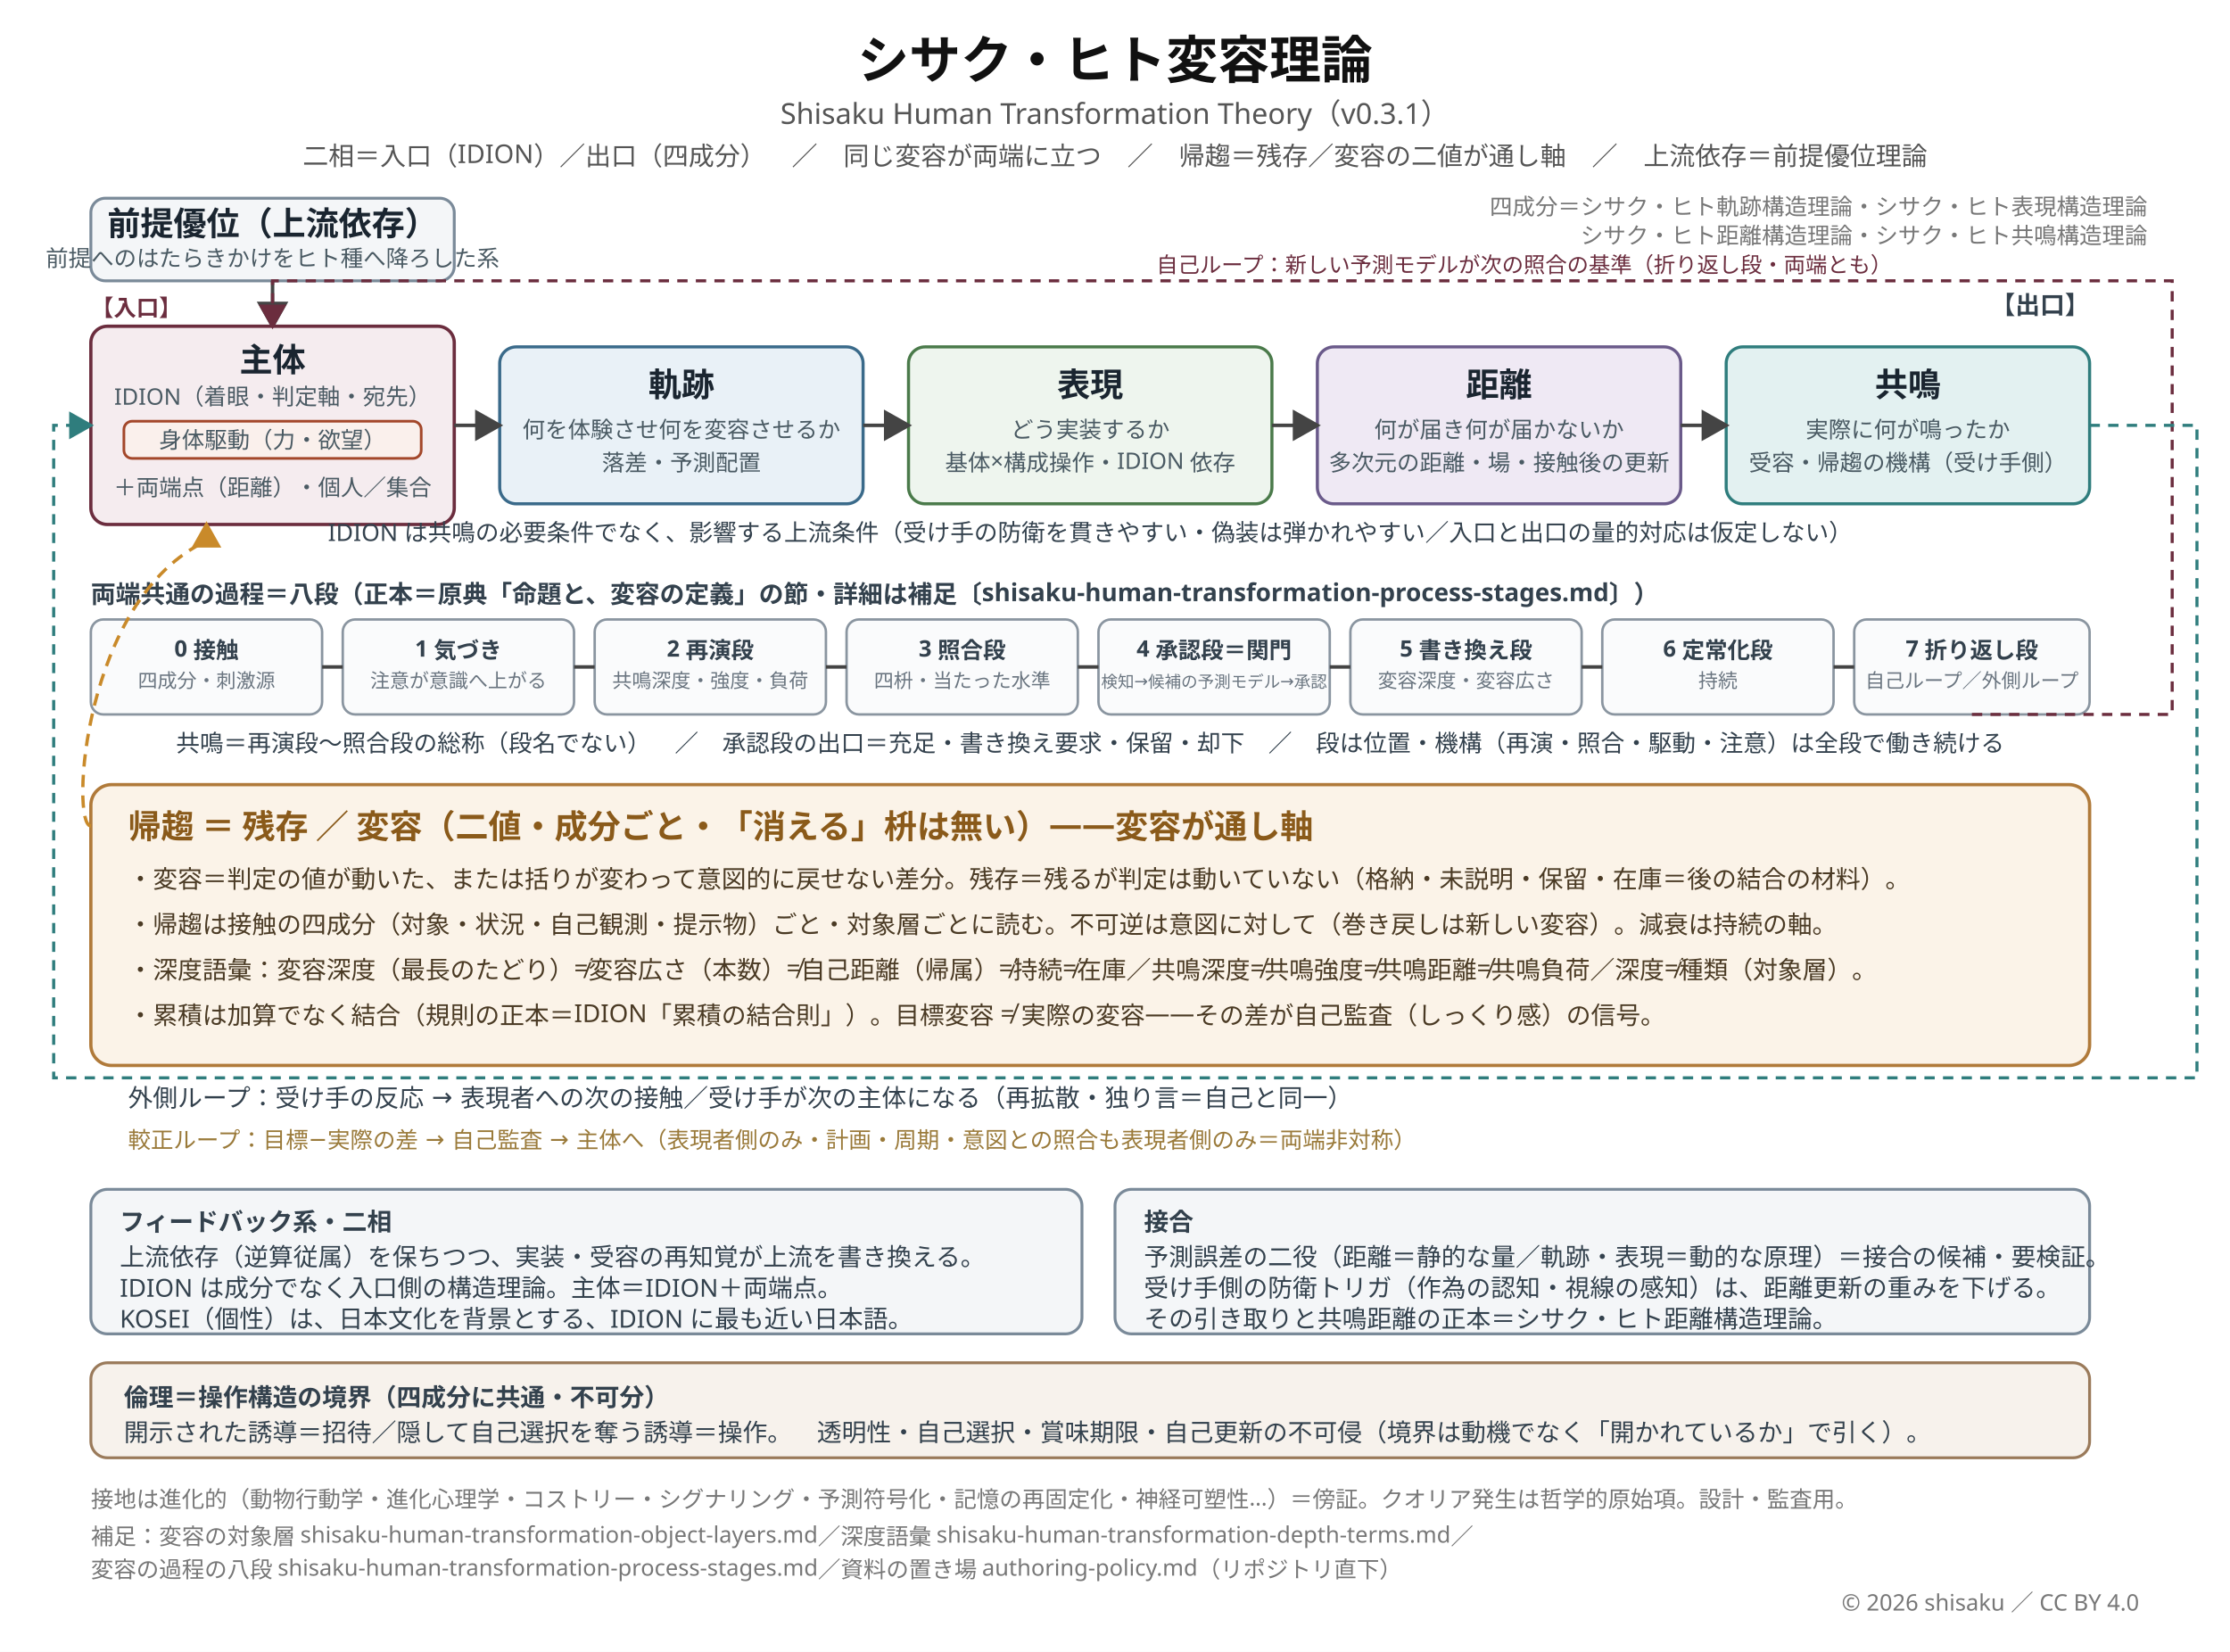
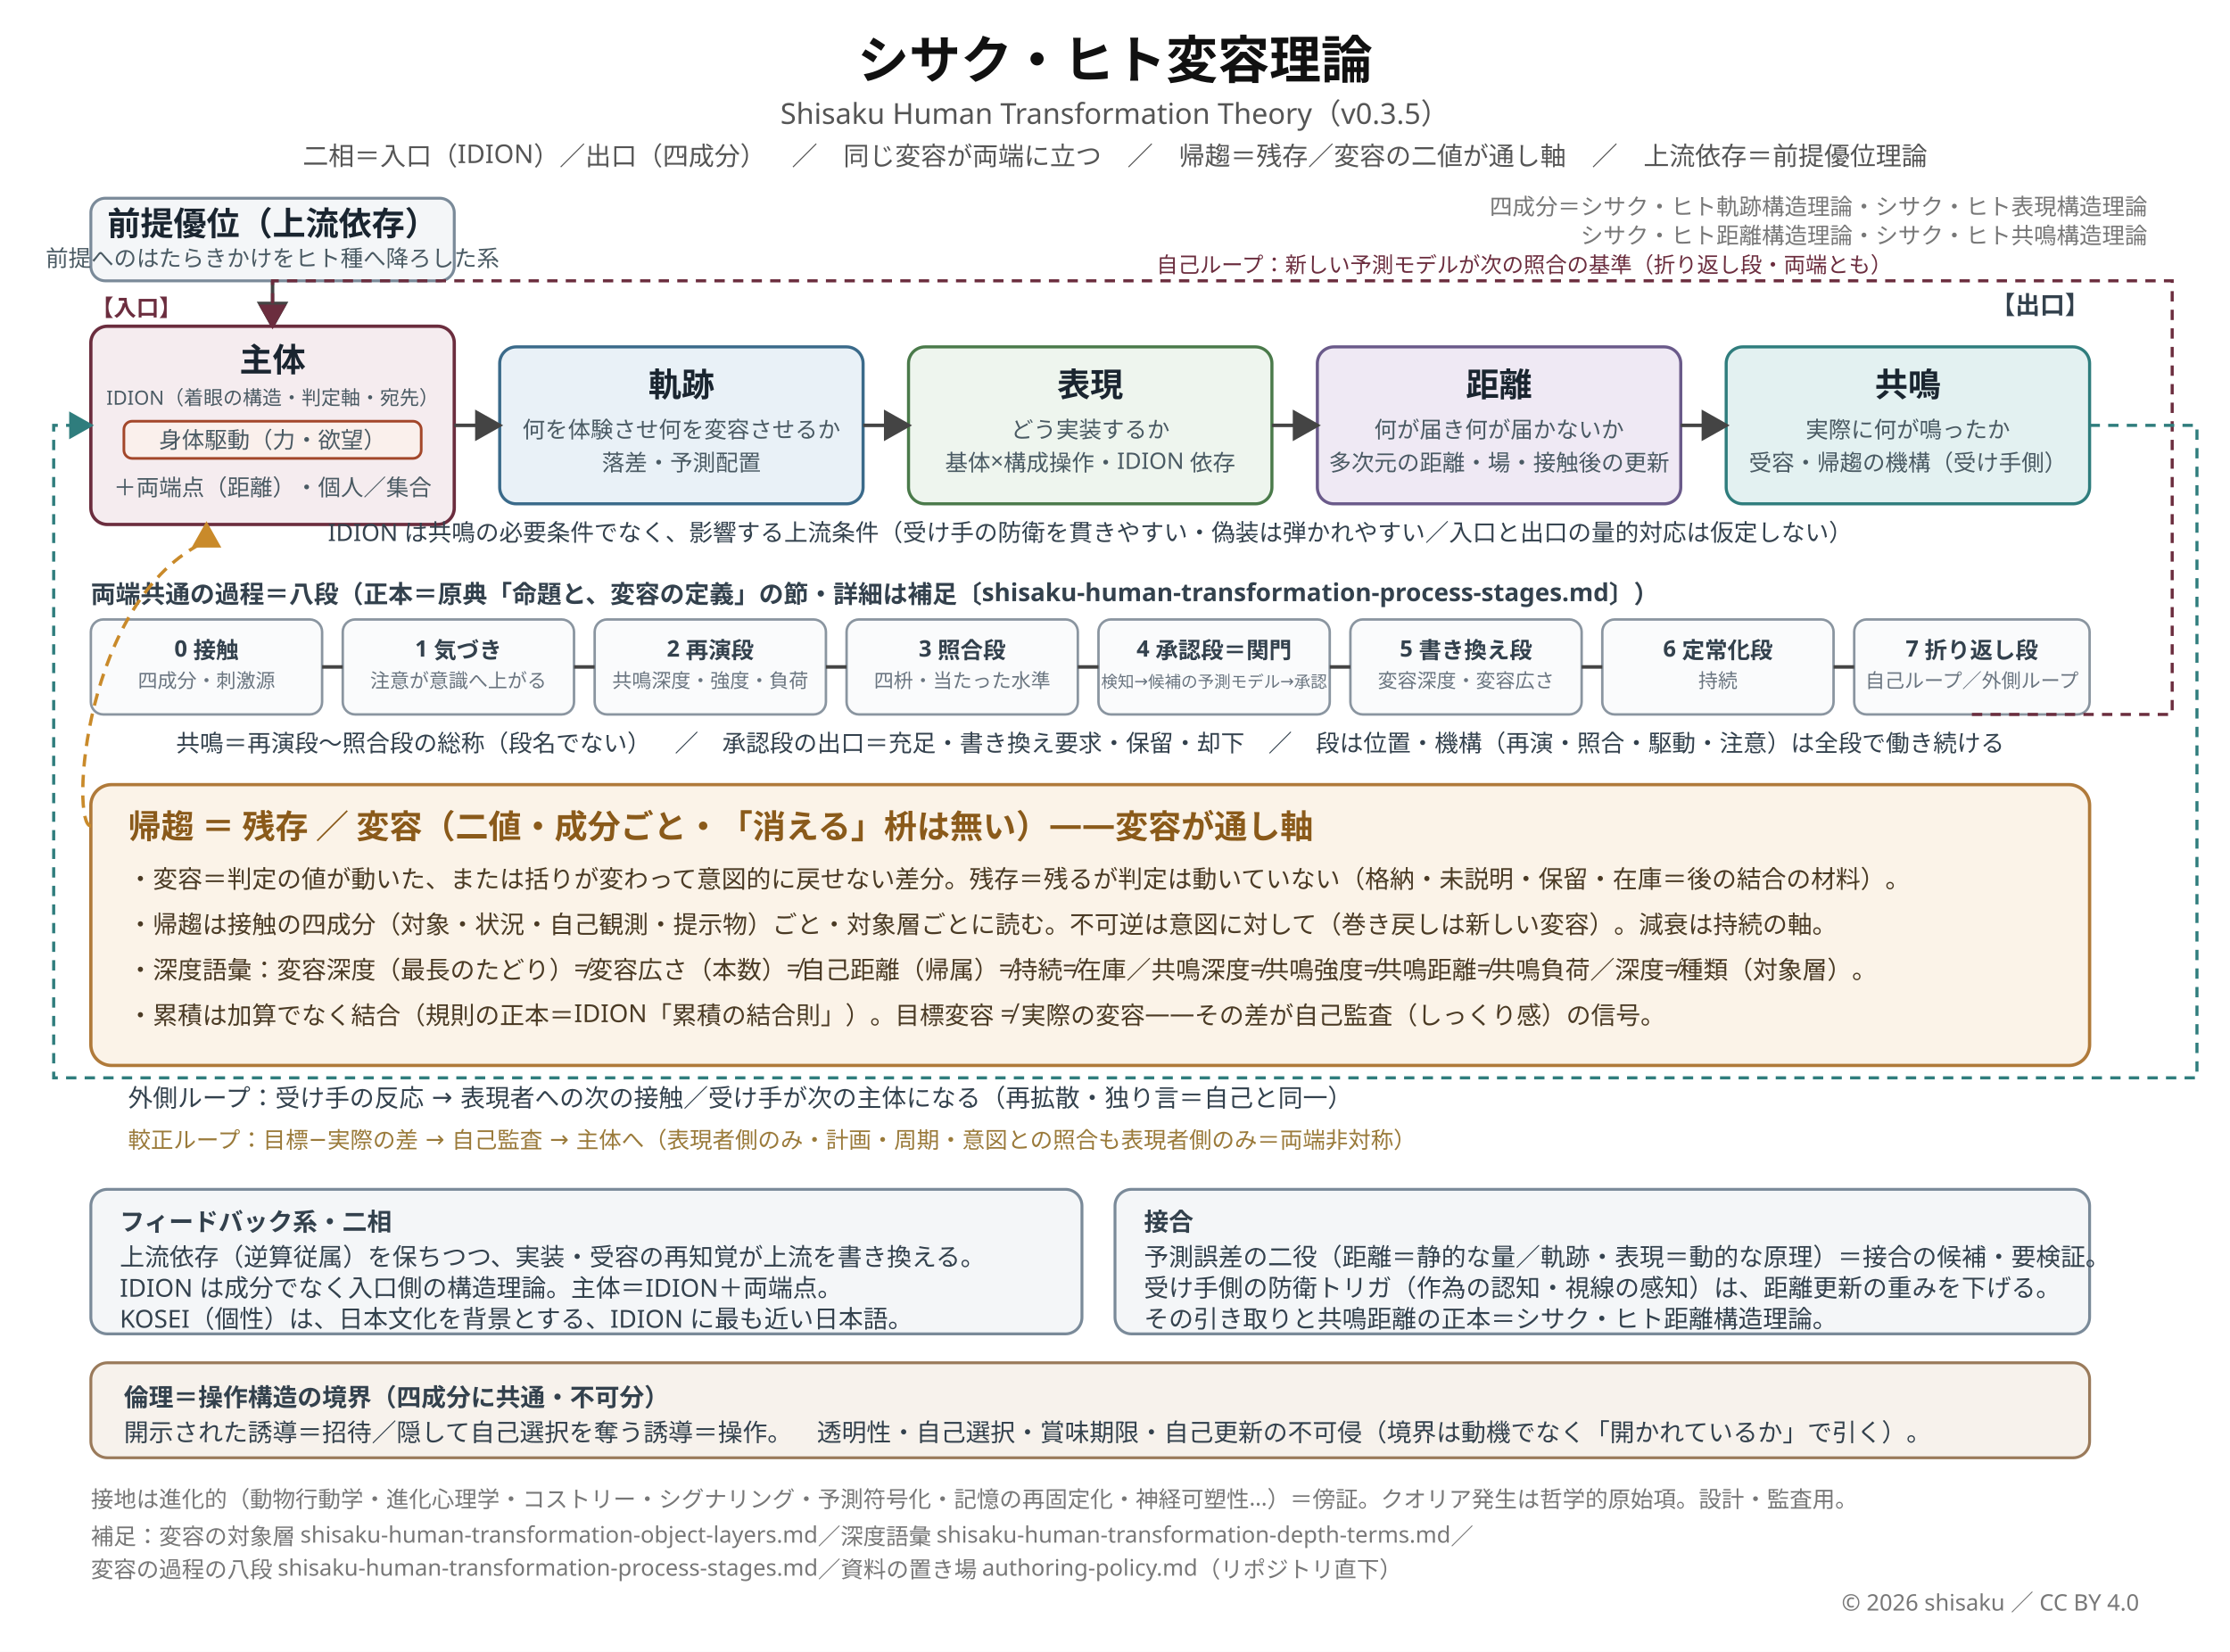
<svg xmlns="http://www.w3.org/2000/svg" viewBox="0 0 1080 800" font-family="'Hiragino Sans','Noto Sans JP','Yu Gothic',sans-serif">
  <defs>
    <marker id="arrow" markerWidth="9" markerHeight="9" refX="7" refY="4.5" orient="auto">
      <path d="M0,0 L8,4.5 L0,9 Z" fill="#444" />
    </marker>
    <marker id="arrowAmber" markerWidth="9" markerHeight="9" refX="7" refY="4.5" orient="auto">
      <path d="M0,0 L8,4.5 L0,9 Z" fill="#c98a2a" />
    </marker>
    <marker id="arrowDash" markerWidth="9" markerHeight="9" refX="7" refY="4.5" orient="auto">
      <path d="M0,0 L8,4.5 L0,9 Z" fill="#8a95a0" />
    </marker>
    <marker id="arrowIdion" markerWidth="9" markerHeight="9" refX="7" refY="4.5" orient="auto">
      <path d="M0,0 L8,4.5 L0,9 Z" fill="#6b2d3e" />
    </marker>
    <marker id="arrowKyo" markerWidth="9" markerHeight="9" refX="7" refY="4.5" orient="auto">
      <path d="M0,0 L8,4.5 L0,9 Z" fill="#2f7d7d" />
    </marker>
    <style>
      .bg{fill:#ffffff}
      .title{fill:#111;font-weight:700}
      .sub{fill:#555}
      .foot{fill:#777;font-size:11px}
      .footR{fill:#777;font-size:11px;text-anchor:end}
      .c-traj{stroke:#3a6a8a;fill:#e9f1f7;stroke-width:1.5}
      .c-expr{stroke:#4a7a4a;fill:#eef5ee;stroke-width:1.5}
      .c-dist{stroke:#6a5a8a;fill:#efe9f4;stroke-width:1.5}
      .c-kyo{stroke:#2f7d7d;fill:#e3f1f1;stroke-width:1.5}
      .c-trans{stroke:#b07a3a;fill:#fbf3e8;stroke-width:1.6}
      .c-idion{stroke:#6b2d3e;fill:#f5ecef;stroke-width:1.6}
      .c-drive{stroke:#a3472a;fill:#faf0ec;stroke-width:1.3}
      .c-prem{stroke:#7a8a99;fill:#f4f6f8;stroke-width:1.4}
      .c-eth{stroke:#9a7a5a;fill:#f7f2ec;stroke-width:1.4}
      .c-stage{stroke:#8a95a0;fill:#fafbfc;stroke-width:1.2}
      .nlbl{fill:#1a2530;font-size:16px;text-anchor:middle;font-weight:700}
      .nsub{fill:#4a5a63;font-size:11px;text-anchor:middle}
      .ann{fill:#33414d;font-size:12px}
      .annC{fill:#33414d;font-size:11.5px;text-anchor:middle}
      .stg{fill:#33414d;font-size:11px;text-anchor:middle;font-weight:700}
      .stgs{fill:#6a7580;font-size:9.5px;text-anchor:middle}
      .transh{fill:#8a5a1a;font-size:16px;font-weight:700}
      .transb{fill:#4a3a24;font-size:12px}
      .amber{fill:#9a7a3a}
      .idn{fill:#6b2d3e}
      .flow{stroke:#444;stroke-width:1.7;fill:none}
      .fb{stroke:#c98a2a;stroke-width:1.6;fill:none;stroke-dasharray:6 4}
      .loopI{stroke:#6b2d3e;stroke-width:1.5;fill:none;stroke-dasharray:5 4}
      .loopK{stroke:#2f7d7d;stroke-width:1.5;fill:none;stroke-dasharray:5 4}
      .dash{stroke:#8a95a0;stroke-width:1.3;fill:none;stroke-dasharray:5 4}
    </style>
  </defs>
  <rect class="bg" x="0" y="0" width="1080" height="800" />
  <text class="title" x="540" y="38" font-size="25" text-anchor="middle">シサク・ヒト変容理論</text>
-   <text class="sub" x="540" y="60" font-size="14" text-anchor="middle">Shisaku Human Transformation Theory（v0.3.1）</text>
+   <text class="sub" x="540" y="60" font-size="14" text-anchor="middle">Shisaku Human Transformation Theory（v0.3.5）</text>
  <text class="sub" x="540" y="80" font-size="12.5" text-anchor="middle">二相＝入口（IDION）／出口（四成分）　／　同じ変容が両端に立つ　／　帰趨＝残存／変容の二値が通し軸　／　上流依存＝前提優位理論</text>
  <text class="footR" x="1040" y="104">四成分＝シサク・ヒト軌跡構造理論・シサク・ヒト表現構造理論</text>
  <text class="footR" x="1040" y="118">シサク・ヒト距離構造理論・シサク・ヒト共鳴構造理論</text>
  <rect class="c-prem" x="44" y="96" width="176" height="40" rx="7" />
  <text class="nlbl" x="132" y="114" font-size="13">前提優位（上流依存）</text>
  <text class="nsub" x="132" y="129" font-size="8.5">前提へのはたらきかけをヒト種へ降ろした系</text>
  <path class="flow" d="M132,136 L132,158" marker-end="url(#arrow)" />
  <text class="idn" x="44" y="153" font-size="11" font-weight="700">【入口】</text>
  <text class="ann" x="1012" y="152" font-size="11" font-weight="700" fill="#2f7d7d" text-anchor="end">【出口】</text>
  <rect class="c-idion" x="44" y="158" width="176" height="96" rx="8" />
  <text class="nlbl" x="132" y="180" fill="#6b2d3e">主体</text>
-   <text class="nsub" x="132" y="196" fill="#6b2d3e">IDION（着眼・判定軸・宛先）</text>
+   <text class="nsub" x="132" y="196" fill="#6b2d3e" style="font-size:9.5px">IDION（着眼の構造・判定軸・宛先）</text>
  <rect class="c-drive" x="60" y="204" width="144" height="18" rx="4" />
  <text class="nsub" x="132" y="217" fill="#a3472a" font-size="10">身体駆動（力・欲望）</text>
  <text class="nsub" x="132" y="240" fill="#5b6b7a" font-size="10">＋両端点（距離）・個人／集合</text>
  <rect class="c-traj" x="242" y="168" width="176" height="76" rx="8" />
  <text class="nlbl" x="330" y="192">軌跡</text>
  <text class="nsub" x="330" y="212">何を体験させ何を変容させるか</text>
  <text class="nsub" x="330" y="228" fill="#3a6a8a">落差・予測配置</text>
  <rect class="c-expr" x="440" y="168" width="176" height="76" rx="8" />
  <text class="nlbl" x="528" y="192">表現</text>
  <text class="nsub" x="528" y="212">どう実装するか</text>
  <text class="nsub" x="528" y="228" fill="#4a7a4a">基体×構成操作・IDION 依存</text>
  <rect class="c-dist" x="638" y="168" width="176" height="76" rx="8" />
  <text class="nlbl" x="726" y="192">距離</text>
  <text class="nsub" x="726" y="212">何が届き何が届かないか</text>
  <text class="nsub" x="726" y="228" fill="#6a5a8a">多次元の距離・場・接触後の更新</text>
  <rect class="c-kyo" x="836" y="168" width="176" height="76" rx="8" />
  <text class="nlbl" x="924" y="192">共鳴</text>
  <text class="nsub" x="924" y="212">実際に何が鳴ったか</text>
  <text class="nsub" x="924" y="228" fill="#2f7d7d">受容・帰趨の機構（受け手側）</text>
  <path class="flow" d="M220,206 L242,206" marker-end="url(#arrow)" />
  <path class="flow" d="M418,206 L440,206" marker-end="url(#arrow)" />
  <path class="flow" d="M616,206 L638,206" marker-end="url(#arrow)" />
  <path class="flow" d="M814,206 L836,206" marker-end="url(#arrow)" />
  <text class="annC" x="528" y="262" font-size="10.5" fill="#6b2d3e">IDION は共鳴の必要条件でなく、影響する上流条件（受け手の防衛を貫きやすい・偽装は弾かれやすい／入口と出口の量的対応は仮定しない）</text>
  <text class="ann" x="44" y="292" font-weight="700" fill="#3a4a55">両端共通の過程＝八段（正本＝原典「命題と、変容の定義」の節・詳細は補足〔shisaku-human-transformation-process-stages.md〕）</text>
  <g>
    <rect class="c-stage" x="44" y="300" width="112" height="46" rx="6" />
    <text class="stg" x="100" y="318">0 接触</text>
    <text class="stgs" x="100" y="333">四成分・刺激源</text>
    <rect class="c-stage" x="166" y="300" width="112" height="46" rx="6" />
    <text class="stg" x="222" y="318">1 気づき</text>
    <text class="stgs" x="222" y="333">注意が意識へ上がる</text>
    <rect class="c-stage" x="288" y="300" width="112" height="46" rx="6" stroke="#2f7d7d" />
    <text class="stg" x="344" y="318">2 再演段</text>
    <text class="stgs" x="344" y="333">共鳴深度・強度・負荷</text>
    <rect class="c-stage" x="410" y="300" width="112" height="46" rx="6" stroke="#2f7d7d" />
    <text class="stg" x="466" y="318">3 照合段</text>
    <text class="stgs" x="466" y="333">四枡・当たった水準</text>
    <rect class="c-stage" x="532" y="300" width="112" height="46" rx="6" stroke="#a3472a" stroke-width="1.8" />
    <text class="stg" x="588" y="318" fill="#a3472a">4 承認段＝関門</text>
    <text class="stgs" x="588" y="333" style="font-size:8px">検知→候補の予測モデル→承認</text>
    <rect class="c-stage" x="654" y="300" width="112" height="46" rx="6" stroke="#b07a3a" />
    <text class="stg" x="710" y="318">5 書き換え段</text>
    <text class="stgs" x="710" y="333">変容深度・変容広さ</text>
    <rect class="c-stage" x="776" y="300" width="112" height="46" rx="6" stroke="#b07a3a" />
    <text class="stg" x="832" y="318">6 定常化段</text>
    <text class="stgs" x="832" y="333">持続</text>
    <rect class="c-stage" x="898" y="300" width="114" height="46" rx="6" />
    <text class="stg" x="955" y="318">7 折り返し段</text>
    <text class="stgs" x="955" y="333">自己ループ／外側ループ</text>
  </g>
  <path class="flow" d="M156,323 L166,323" />
  <path class="flow" d="M278,323 L288,323" />
  <path class="flow" d="M400,323 L410,323" />
  <path class="flow" d="M522,323 L532,323" />
  <path class="flow" d="M644,323 L654,323" />
  <path class="flow" d="M766,323 L776,323" />
  <path class="flow" d="M888,323 L898,323" />
  <text class="annC" x="528" y="364" font-size="10.5">共鳴＝再演段〜照合段の総称（段名でない）　／　承認段の出口＝充足・書き換え要求・保留・却下　／　段は位置・機構（再演・照合・駆動・注意）は全段で働き続ける</text>
  <rect class="c-trans" x="44" y="380" width="968" height="136" rx="10" />
  <text class="transh" x="62" y="406">帰趨 ＝ 残存 ／ 変容（二値・成分ごと・「消える」枡は無い）——変容が通し軸</text>
  <text class="transb" x="62" y="430">・変容＝判定の値が動いた、または括りが変わって意図的に戻せない差分。残存＝残るが判定は動いていない（格納・未説明・保留・在庫＝後の結合の材料）。</text>
  <text class="transb" x="62" y="452">・帰趨は接触の四成分（対象・状況・自己観測・提示物）ごと・対象層ごとに読む。不可逆は意図に対して（巻き戻しは新しい変容）。減衰は持続の軸。</text>
  <text class="transb" x="62" y="474">・深度語彙：変容深度（最長のたどり）≠変容広さ（本数）≠自己距離（帰属）≠持続≠在庫／共鳴深度≠共鳴強度≠共鳴距離≠共鳴負荷／深度≠種類（対象層）。</text>
  <text class="transb" x="62" y="496" fill="#7a5a2a">・累積は加算でなく結合（規則の正本＝IDION「累積の結合則」）。目標変容 ≠ 実際の変容——その差が自己監査（しっくり感）の信号。</text>
  <path class="loopI" d="M955,346 L1052,346 L1052,136 L132,136 L132,158" marker-end="url(#arrowIdion)" />
  <text class="idn" x="560" y="132" font-size="10.5">自己ループ：新しい予測モデルが次の照合の基準（折り返し段・両端とも）</text>
  <path class="loopK" d="M1012,206 L1064,206 L1064,522 L26,522 L26,206 L44,206" marker-end="url(#arrowKyo)" />
  <text class="ann" x="62" y="536" font-size="11" fill="#2f7d7d">外側ループ：受け手の反応 → 表現者への次の接触／受け手が次の主体になる（再拡散・独り言＝自己と同一）</text>
  <path class="fb" d="M44,400 C34,400 40,290 100,262 L100,254" marker-end="url(#arrowAmber)" />
  <text class="amber" x="62" y="556" font-size="11">較正ループ：目標−実際の差 → 自己監査 → 主体へ（表現者側のみ・計画・周期・意図との照合も表現者側のみ＝両端非対称）</text>
  <rect class="c-prem" x="44" y="576" width="480" height="70" rx="8" />
  <text class="ann" x="58" y="596" font-weight="700" fill="#3a4a55">フィードバック系・二相</text>
  <text class="ann" x="58" y="613" font-size="11">上流依存（逆算従属）を保ちつつ、実装・受容の再知覚が上流を書き換える。</text>
  <text class="ann" x="58" y="628" font-size="11">IDION は成分でなく入口側の構造理論。主体＝IDION＋両端点。</text>
  <text class="ann" x="58" y="643" font-size="11">KOSEI（個性）は、日本文化を背景とする、IDION に最も近い日本語。</text>
  <rect class="c-prem" x="540" y="576" width="472" height="70" rx="8" />
  <text class="ann" x="554" y="596" font-weight="700" fill="#3a4a55">接合</text>
  <text class="ann" x="554" y="613" font-size="11">予測誤差の二役（距離＝静的な量／軌跡・表現＝動的な原理）＝接合の候補・要検証。</text>
  <text class="ann" x="554" y="628" font-size="11">受け手側の防衛トリガ（作為の認知・視線の感知）は、距離更新の重みを下げる。</text>
  <text class="ann" x="554" y="643" font-size="11">その引き取りと共鳴距離の正本＝シサク・ヒト距離構造理論。</text>
  <rect class="c-eth" x="44" y="660" width="968" height="46" rx="8" />
  <text class="ann" x="60" y="681" font-size="12.5" font-weight="700" fill="#7a5a3a">倫理＝操作構造の境界（四成分に共通・不可分）</text>
  <text class="ann" x="60" y="698" font-size="11.5">開示された誘導＝招待／隠して自己選択を奪う誘導＝操作。　透明性・自己選択・賞味期限・自己更新の不可侵（境界は動機でなく「開かれているか」で引く）。</text>
  <text class="foot" x="44" y="730">接地は進化的（動物行動学・進化心理学・コストリー・シグナリング・予測符号化・記憶の再固定化・神経可塑性…）＝傍証。クオリア発生は哲学的原始項。設計・監査用。</text>
  <text class="foot" x="44" y="748">補足：変容の対象層 shisaku-human-transformation-object-layers.md／深度語彙 shisaku-human-transformation-depth-terms.md／</text>
  <text class="foot" x="44" y="764">変容の過程の八段 shisaku-human-transformation-process-stages.md／資料の置き場 authoring-policy.md（リポジトリ直下）</text>
  <text class="footR" x="1036" y="780">© 2026 shisaku ／ CC BY 4.0</text>
</svg>
